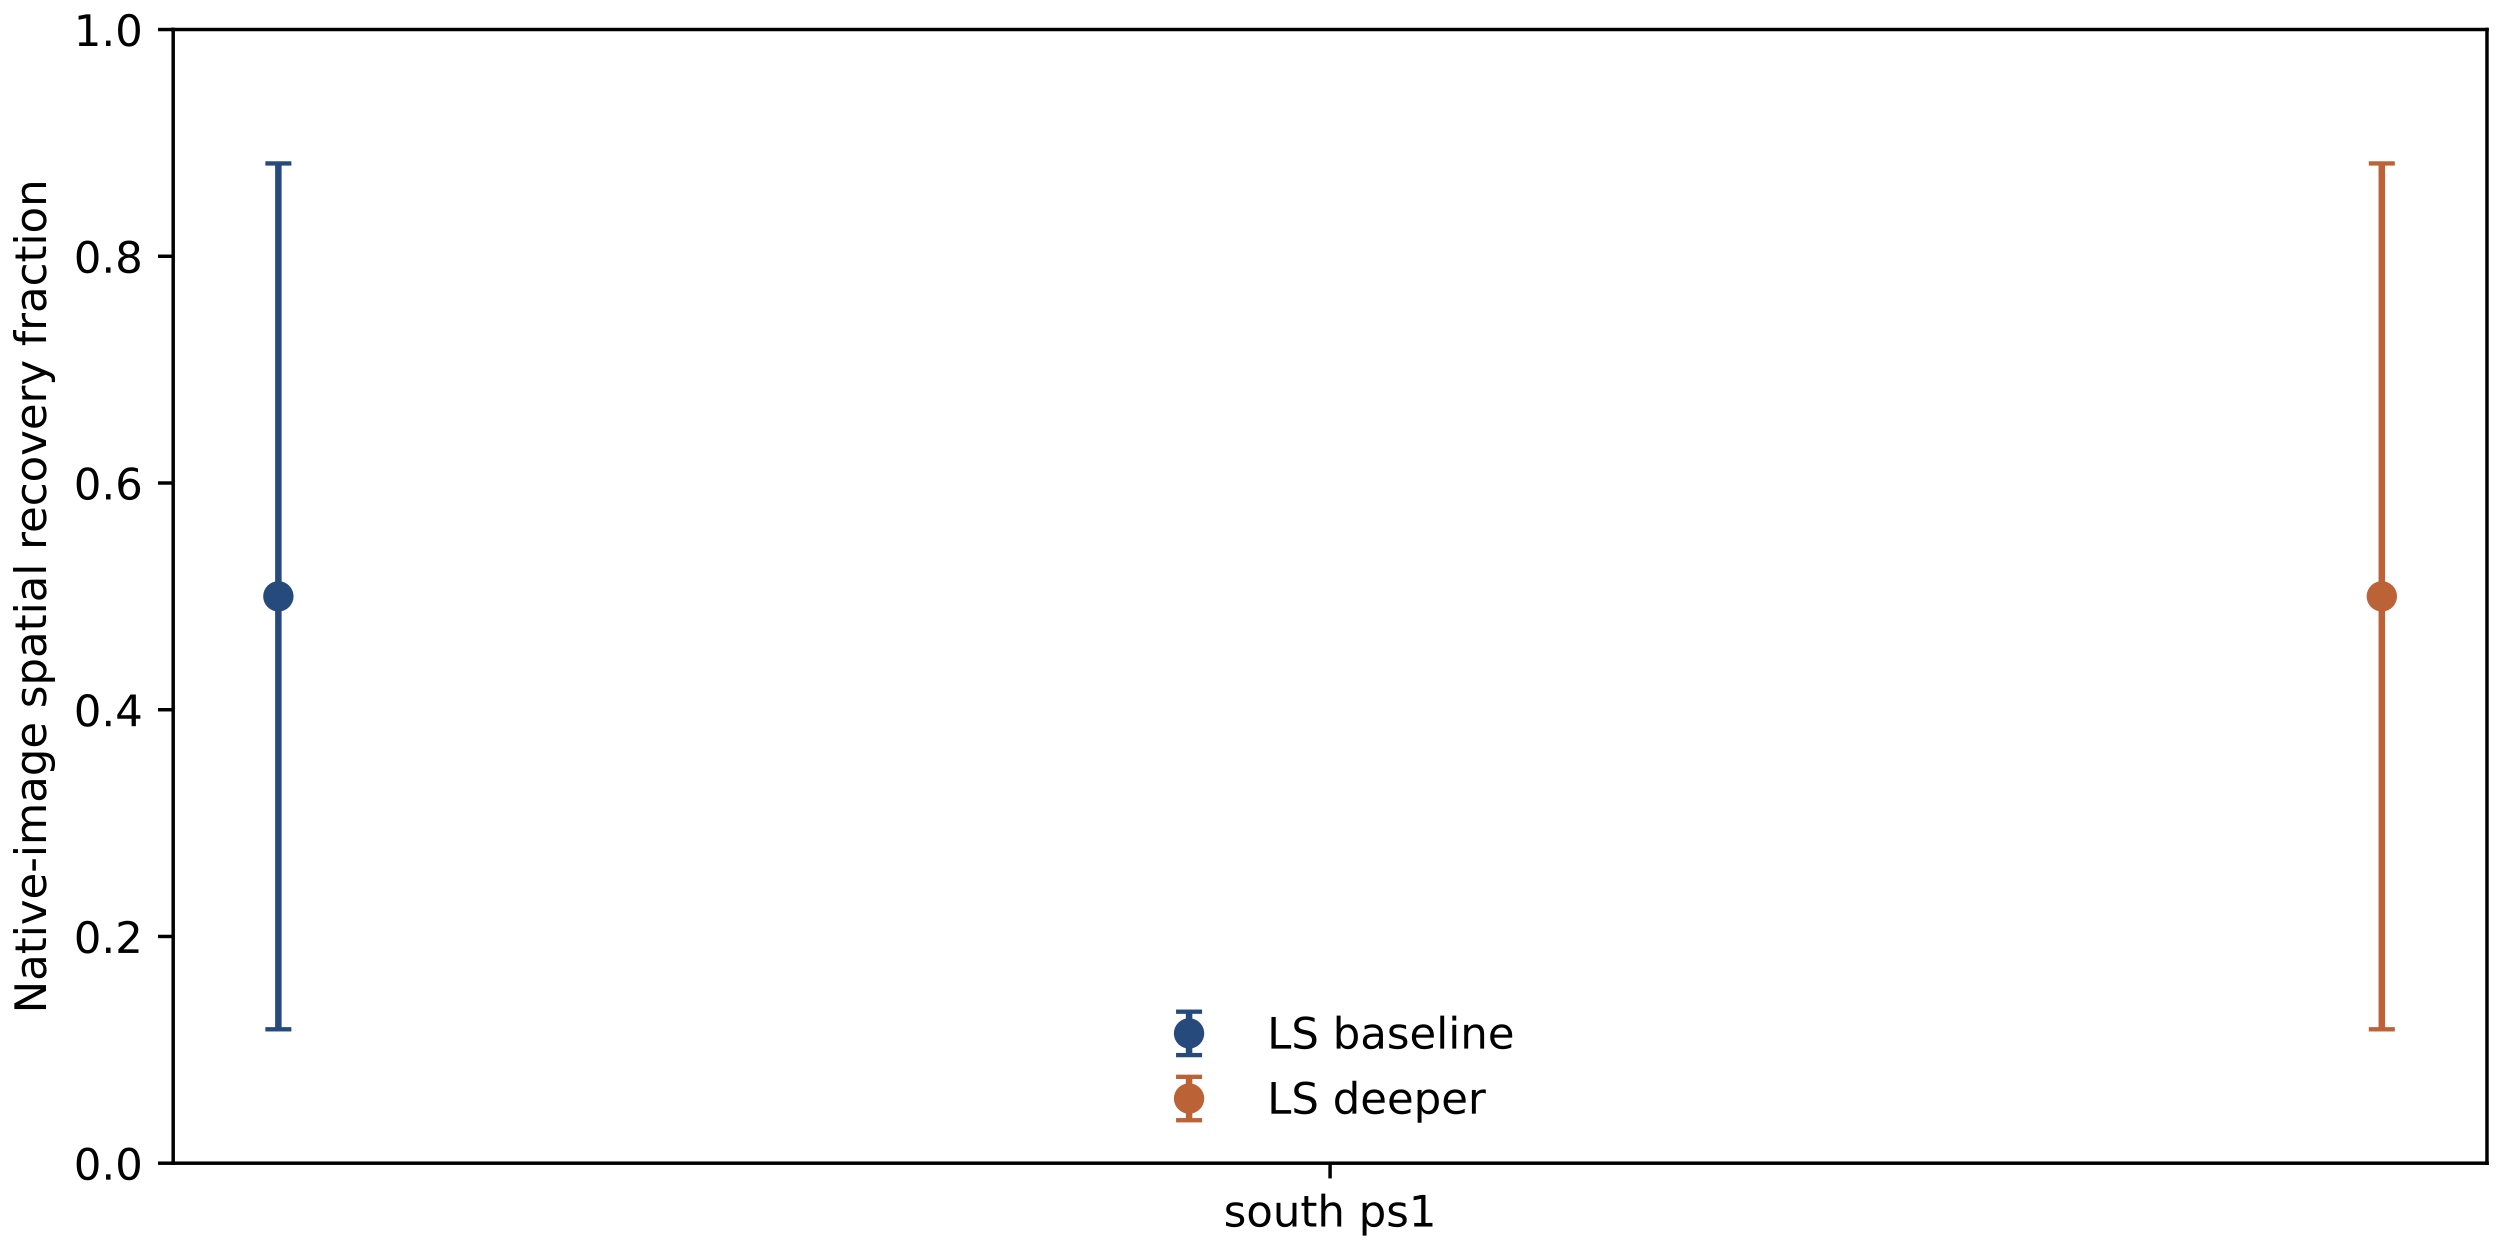
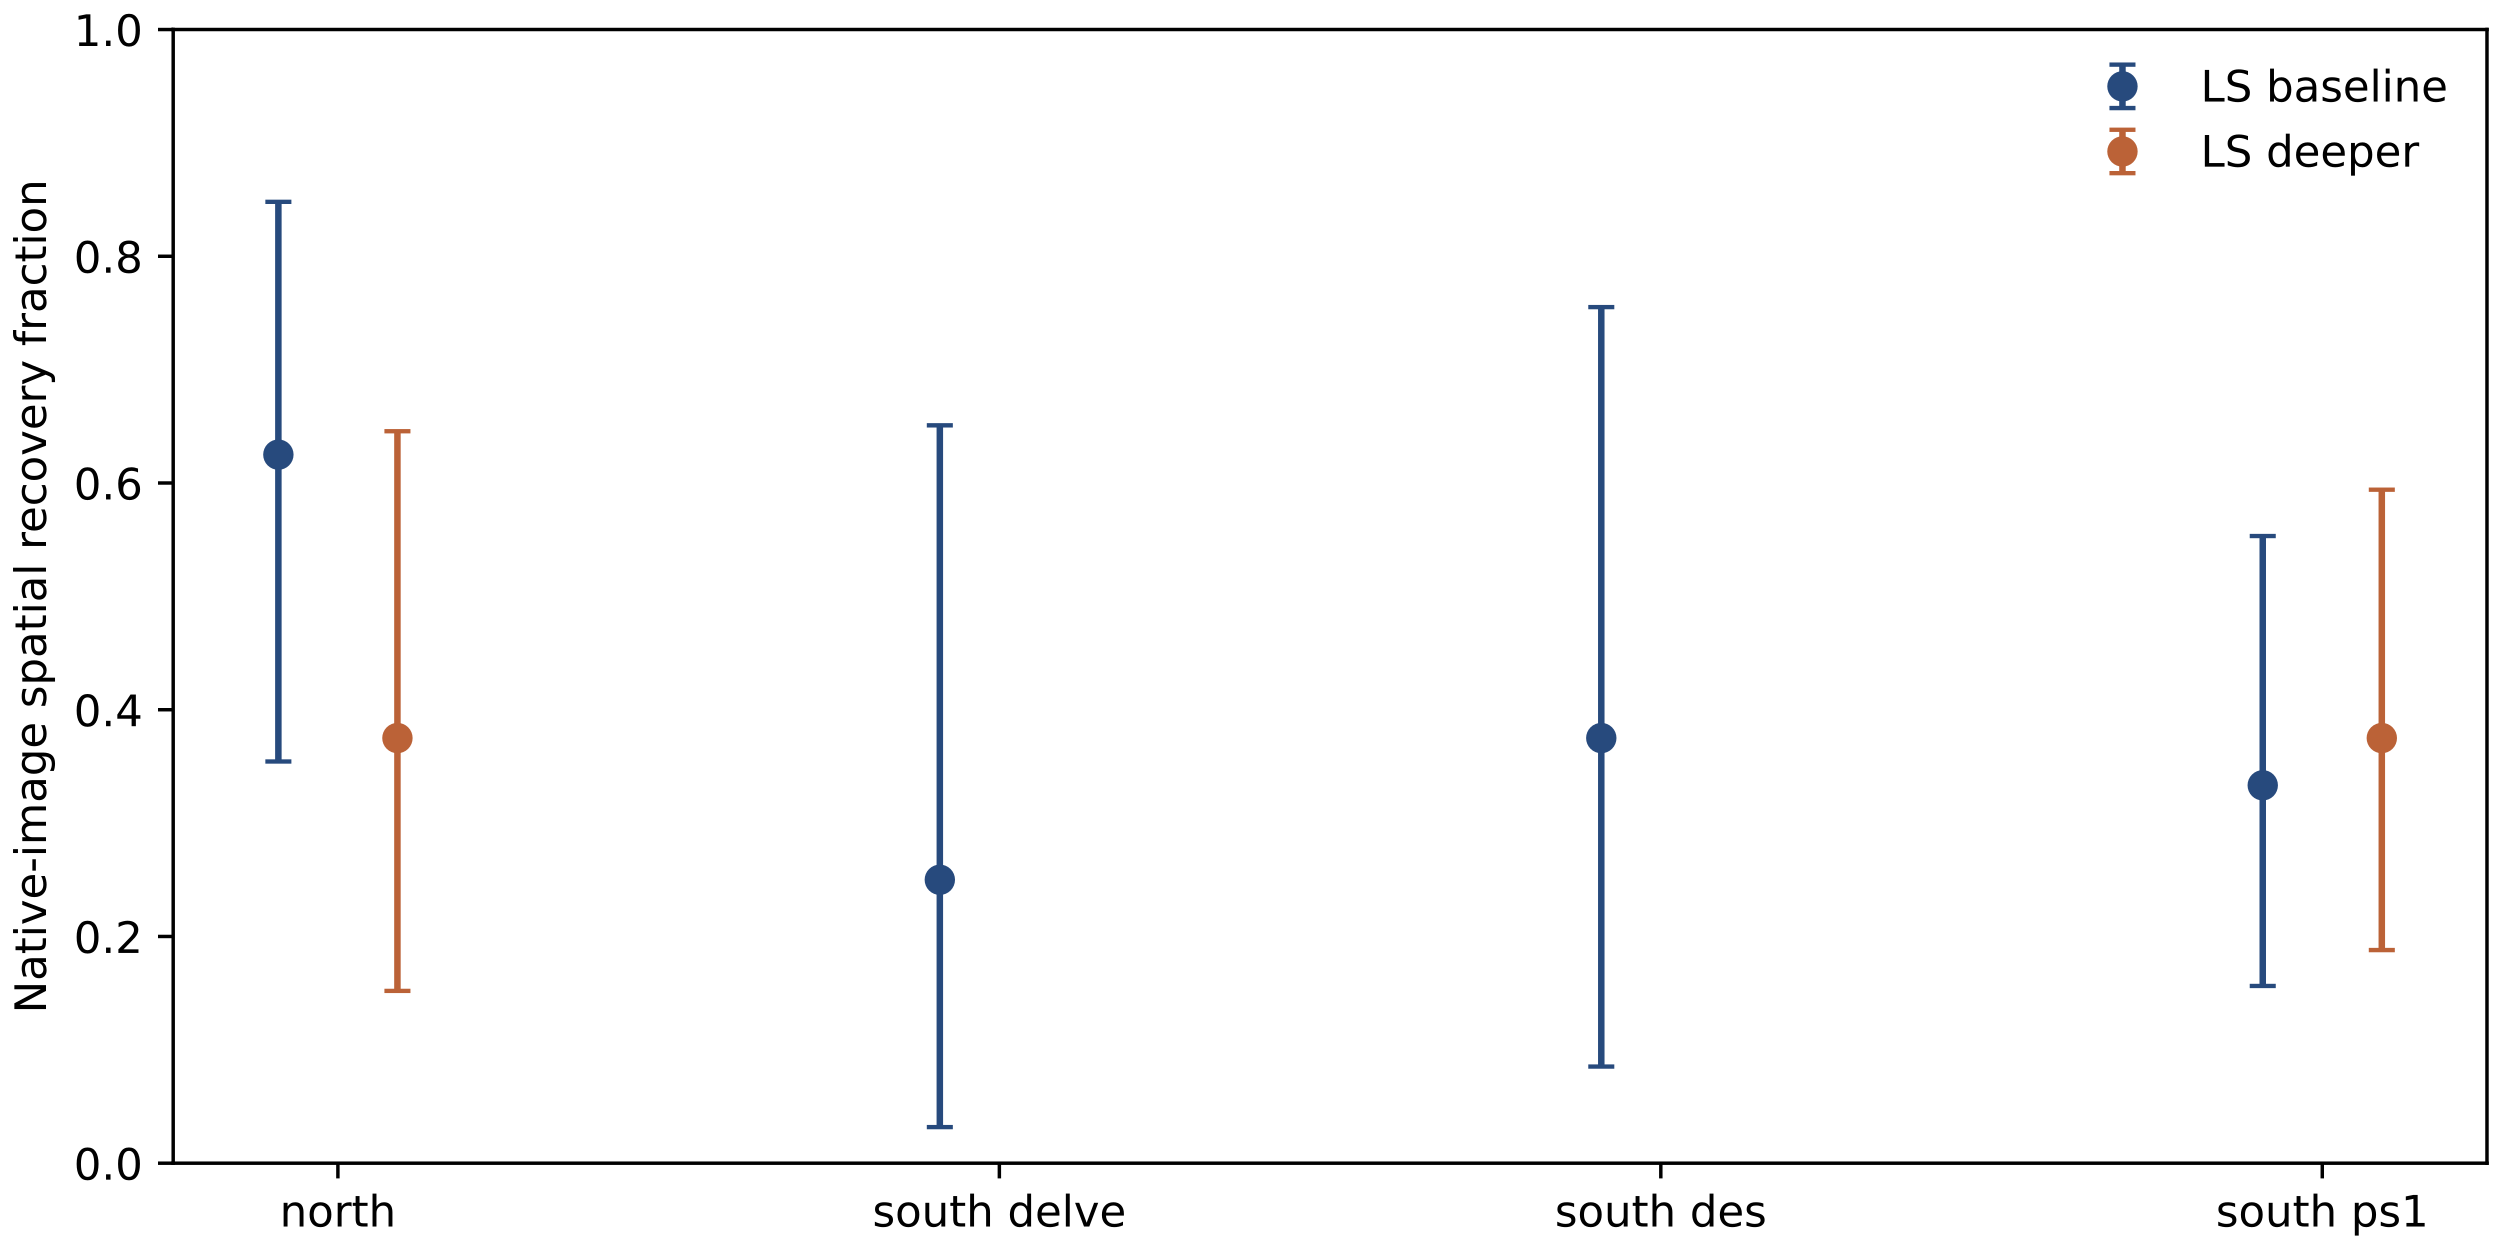
<svg xmlns="http://www.w3.org/2000/svg" xmlns:xlink="http://www.w3.org/1999/xlink" width="576pt" height="288pt" viewBox="0 0 576 288" version="1.1">
  <defs>
    <style type="text/css">*{stroke-linejoin: round; stroke-linecap: butt}</style>
  </defs>
  <g id="figure_1">
    <g id="patch_1">
      <path d="M 0 288 L 576 288 L 576 0 L 0 0 z " style="fill: #ffffff" />
    </g>
    <g id="axes_1">
      <g id="patch_2">
        <path d="M 39.904 267.999 L 573 267.999 L 573 6.799 L 39.904 6.799 z " style="fill: #ffffff" />
      </g>
      <g id="matplotlib.axis_1">
        <g id="xtick_1">
          <g id="line2d_1">
            <defs>
-               <path id="mc0de469a82" d="M 0 0 L 0 3.5 " style="stroke: #000000; stroke-width: 0.8" />
+               <path id="mf34222945f" d="M 0 0 L 0 3.5 " style="stroke: #000000; stroke-width: 0.8" />
            </defs>
            <g>
-               <use xlink:href="#mc0de469a82" x="306.452" y="267.999" style="stroke: #000000; stroke-width: 0.8" />
+               <use xlink:href="#mf34222945f" x="77.852" y="267.999" style="stroke: #000000; stroke-width: 0.8" />
            </g>
          </g>
          <g id="text_1">
-             <g transform="translate(281.941 282.5974) scale(0.1 -0.1)">
-               <defs>
-                 <path id="DejaVuSans-56" d="M 2834 3397 L 2834 2853 Q 2591 2978 2328 3040 Q 2066 3103 1784 3103 Q 1356 3103 1142 2972 Q 928 2841 928 2578 Q 928 2378 1081 2264 Q 1234 2150 1697 2047 L 1894 2003 Q 2506 1872 2764 1633 Q 3022 1394 3022 966 Q 3022 478 2636 193 Q 2250 -91 1575 -91 Q 1294 -91 989 -36 Q 684 19 347 128 L 347 722 Q 666 556 975 473 Q 1284 391 1588 391 Q 1994 391 2212 530 Q 2431 669 2431 922 Q 2431 1156 2273 1281 Q 2116 1406 1581 1522 L 1381 1569 Q 847 1681 609 1914 Q 372 2147 372 2553 Q 372 3047 722 3315 Q 1072 3584 1716 3584 Q 2034 3584 2315 3537 Q 2597 3491 2834 3397 z " transform="scale(0.015625)" />
+             <g transform="translate(64.43928 282.5974) scale(0.1 -0.1)">
+               <defs>
+                 <path id="DejaVuSans-51" d="M 3513 2113 L 3513 0 L 2938 0 L 2938 2094 Q 2938 2591 2744 2837 Q 2550 3084 2163 3084 Q 1697 3084 1428 2787 Q 1159 2491 1159 1978 L 1159 0 L 581 0 L 581 3500 L 1159 3500 L 1159 2956 Q 1366 3272 1645 3428 Q 1925 3584 2291 3584 Q 2894 3584 3203 3211 Q 3513 2838 3513 2113 z " transform="scale(0.015625)" />
                <path id="DejaVuSans-52" d="M 1959 3097 Q 1497 3097 1228 2736 Q 959 2375 959 1747 Q 959 1119 1226 758 Q 1494 397 1959 397 Q 2419 397 2687 759 Q 2956 1122 2956 1747 Q 2956 2369 2687 2733 Q 2419 3097 1959 3097 z M 1959 3584 Q 2709 3584 3137 3096 Q 3566 2609 3566 1747 Q 3566 888 3137 398 Q 2709 -91 1959 -91 Q 1206 -91 779 398 Q 353 888 353 1747 Q 353 2609 779 3096 Q 1206 3584 1959 3584 z " transform="scale(0.015625)" />
-                 <path id="DejaVuSans-58" d="M 544 1381 L 544 3500 L 1119 3500 L 1119 1403 Q 1119 906 1312 657 Q 1506 409 1894 409 Q 2359 409 2629 706 Q 2900 1003 2900 1516 L 2900 3500 L 3475 3500 L 3475 0 L 2900 0 L 2900 538 Q 2691 219 2414 64 Q 2138 -91 1772 -91 Q 1169 -91 856 284 Q 544 659 544 1381 z M 1991 3584 L 1991 3584 z " transform="scale(0.015625)" />
+                 <path id="DejaVuSans-55" d="M 2631 2963 Q 2534 3019 2420 3045 Q 2306 3072 2169 3072 Q 1681 3072 1420 2755 Q 1159 2438 1159 1844 L 1159 0 L 581 0 L 581 3500 L 1159 3500 L 1159 2956 Q 1341 3275 1631 3429 Q 1922 3584 2338 3584 Q 2397 3584 2469 3576 Q 2541 3569 2628 3553 L 2631 2963 z " transform="scale(0.015625)" />
                <path id="DejaVuSans-57" d="M 1172 4494 L 1172 3500 L 2356 3500 L 2356 3053 L 1172 3053 L 1172 1153 Q 1172 725 1289 603 Q 1406 481 1766 481 L 2356 481 L 2356 0 L 1766 0 Q 1100 0 847 248 Q 594 497 594 1153 L 594 3053 L 172 3053 L 172 3500 L 594 3500 L 594 4494 L 1172 4494 z " transform="scale(0.015625)" />
                <path id="DejaVuSans-4b" d="M 3513 2113 L 3513 0 L 2938 0 L 2938 2094 Q 2938 2591 2744 2837 Q 2550 3084 2163 3084 Q 1697 3084 1428 2787 Q 1159 2491 1159 1978 L 1159 0 L 581 0 L 581 4863 L 1159 4863 L 1159 2956 Q 1366 3272 1645 3428 Q 1925 3584 2291 3584 Q 2894 3584 3203 3211 Q 3513 2838 3513 2113 z " transform="scale(0.015625)" />
+               </defs>
+               <use xlink:href="#DejaVuSans-51" />
+               <use xlink:href="#DejaVuSans-52" transform="translate(63.375 0)" />
+               <use xlink:href="#DejaVuSans-55" transform="translate(124.5625 0)" />
+               <use xlink:href="#DejaVuSans-57" transform="translate(165.6719 0)" />
+               <use xlink:href="#DejaVuSans-4b" transform="translate(204.875 0)" />
+             </g>
+           </g>
+         </g>
+         <g id="xtick_2">
+           <g id="line2d_2">
+             <g>
+               <use xlink:href="#mf34222945f" x="230.252" y="267.999" style="stroke: #000000; stroke-width: 0.8" />
+             </g>
+           </g>
+           <g id="text_2">
+             <g transform="translate(201.0253 282.5974) scale(0.1 -0.1)">
+               <defs>
+                 <path id="DejaVuSans-56" d="M 2834 3397 L 2834 2853 Q 2591 2978 2328 3040 Q 2066 3103 1784 3103 Q 1356 3103 1142 2972 Q 928 2841 928 2578 Q 928 2378 1081 2264 Q 1234 2150 1697 2047 L 1894 2003 Q 2506 1872 2764 1633 Q 3022 1394 3022 966 Q 3022 478 2636 193 Q 2250 -91 1575 -91 Q 1294 -91 989 -36 Q 684 19 347 128 L 347 722 Q 666 556 975 473 Q 1284 391 1588 391 Q 1994 391 2212 530 Q 2431 669 2431 922 Q 2431 1156 2273 1281 Q 2116 1406 1581 1522 L 1381 1569 Q 847 1681 609 1914 Q 372 2147 372 2553 Q 372 3047 722 3315 Q 1072 3584 1716 3584 Q 2034 3584 2315 3537 Q 2597 3491 2834 3397 z " transform="scale(0.015625)" />
+                 <path id="DejaVuSans-58" d="M 544 1381 L 544 3500 L 1119 3500 L 1119 1403 Q 1119 906 1312 657 Q 1506 409 1894 409 Q 2359 409 2629 706 Q 2900 1003 2900 1516 L 2900 3500 L 3475 3500 L 3475 0 L 2900 0 L 2900 538 Q 2691 219 2414 64 Q 2138 -91 1772 -91 Q 1169 -91 856 284 Q 544 659 544 1381 z M 1991 3584 L 1991 3584 z " transform="scale(0.015625)" />
                <path id="DejaVuSans-3" transform="scale(0.015625)" />
+                 <path id="DejaVuSans-47" d="M 2906 2969 L 2906 4863 L 3481 4863 L 3481 0 L 2906 0 L 2906 525 Q 2725 213 2448 61 Q 2172 -91 1784 -91 Q 1150 -91 751 415 Q 353 922 353 1747 Q 353 2572 751 3078 Q 1150 3584 1784 3584 Q 2172 3584 2448 3432 Q 2725 3281 2906 2969 z M 947 1747 Q 947 1113 1208 752 Q 1469 391 1925 391 Q 2381 391 2643 752 Q 2906 1113 2906 1747 Q 2906 2381 2643 2742 Q 2381 3103 1925 3103 Q 1469 3103 1208 2742 Q 947 2381 947 1747 z " transform="scale(0.015625)" />
+                 <path id="DejaVuSans-48" d="M 3597 1894 L 3597 1613 L 953 1613 Q 991 1019 1311 708 Q 1631 397 2203 397 Q 2534 397 2845 478 Q 3156 559 3463 722 L 3463 178 Q 3153 47 2828 -22 Q 2503 -91 2169 -91 Q 1331 -91 842 396 Q 353 884 353 1716 Q 353 2575 817 3079 Q 1281 3584 2069 3584 Q 2775 3584 3186 3129 Q 3597 2675 3597 1894 z M 3022 2063 Q 3016 2534 2758 2815 Q 2500 3097 2075 3097 Q 1594 3097 1305 2825 Q 1016 2553 972 2059 L 3022 2063 z " transform="scale(0.015625)" />
+                 <path id="DejaVuSans-4f" d="M 603 4863 L 1178 4863 L 1178 0 L 603 0 L 603 4863 z " transform="scale(0.015625)" />
+                 <path id="DejaVuSans-59" d="M 191 3500 L 800 3500 L 1894 563 L 2988 3500 L 3597 3500 L 2284 0 L 1503 0 L 191 3500 z " transform="scale(0.015625)" />
+               </defs>
+               <use xlink:href="#DejaVuSans-56" />
+               <use xlink:href="#DejaVuSans-52" transform="translate(52.09375 0)" />
+               <use xlink:href="#DejaVuSans-58" transform="translate(113.2812 0)" />
+               <use xlink:href="#DejaVuSans-57" transform="translate(176.6562 0)" />
+               <use xlink:href="#DejaVuSans-4b" transform="translate(215.8594 0)" />
+               <use xlink:href="#DejaVuSans-3" transform="translate(279.2344 0)" />
+               <use xlink:href="#DejaVuSans-47" transform="translate(311.0156 0)" />
+               <use xlink:href="#DejaVuSans-48" transform="translate(374.5 0)" />
+               <use xlink:href="#DejaVuSans-4f" transform="translate(436.0312 0)" />
+               <use xlink:href="#DejaVuSans-59" transform="translate(463.8125 0)" />
+               <use xlink:href="#DejaVuSans-48" transform="translate(523 0)" />
+             </g>
+           </g>
+         </g>
+         <g id="xtick_3">
+           <g id="line2d_3">
+             <g>
+               <use xlink:href="#mf34222945f" x="382.652" y="267.999" style="stroke: #000000; stroke-width: 0.8" />
+             </g>
+           </g>
+           <g id="text_3">
+             <g transform="translate(358.2458 282.5974) scale(0.1 -0.1)">
+               <use xlink:href="#DejaVuSans-56" />
+               <use xlink:href="#DejaVuSans-52" transform="translate(52.09375 0)" />
+               <use xlink:href="#DejaVuSans-58" transform="translate(113.2812 0)" />
+               <use xlink:href="#DejaVuSans-57" transform="translate(176.6562 0)" />
+               <use xlink:href="#DejaVuSans-4b" transform="translate(215.8594 0)" />
+               <use xlink:href="#DejaVuSans-3" transform="translate(279.2344 0)" />
+               <use xlink:href="#DejaVuSans-47" transform="translate(311.0156 0)" />
+               <use xlink:href="#DejaVuSans-48" transform="translate(374.5 0)" />
+               <use xlink:href="#DejaVuSans-56" transform="translate(436.0312 0)" />
+             </g>
+           </g>
+         </g>
+         <g id="xtick_4">
+           <g id="line2d_4">
+             <g>
+               <use xlink:href="#mf34222945f" x="535.052" y="267.999" style="stroke: #000000; stroke-width: 0.8" />
+             </g>
+           </g>
+           <g id="text_4">
+             <g transform="translate(510.5412 282.5974) scale(0.1 -0.1)">
+               <defs>
                <path id="DejaVuSans-53" d="M 1159 525 L 1159 -1331 L 581 -1331 L 581 3500 L 1159 3500 L 1159 2969 Q 1341 3281 1617 3432 Q 1894 3584 2278 3584 Q 2916 3584 3314 3078 Q 3713 2572 3713 1747 Q 3713 922 3314 415 Q 2916 -91 2278 -91 Q 1894 -91 1617 61 Q 1341 213 1159 525 z M 3116 1747 Q 3116 2381 2855 2742 Q 2594 3103 2138 3103 Q 1681 3103 1420 2742 Q 1159 2381 1159 1747 Q 1159 1113 1420 752 Q 1681 391 2138 391 Q 2594 391 2855 752 Q 3116 1113 3116 1747 z " transform="scale(0.015625)" />
                <path id="DejaVuSans-14" d="M 794 531 L 1825 531 L 1825 4091 L 703 3866 L 703 4441 L 1819 4666 L 2450 4666 L 2450 531 L 3481 531 L 3481 0 L 794 0 L 794 531 z " transform="scale(0.015625)" />
              </defs>
              <use xlink:href="#DejaVuSans-56" />
              <use xlink:href="#DejaVuSans-52" transform="translate(52.09375 0)" />
              <use xlink:href="#DejaVuSans-58" transform="translate(113.2812 0)" />
              <use xlink:href="#DejaVuSans-57" transform="translate(176.6562 0)" />
              <use xlink:href="#DejaVuSans-4b" transform="translate(215.8594 0)" />
              <use xlink:href="#DejaVuSans-3" transform="translate(279.2344 0)" />
              <use xlink:href="#DejaVuSans-53" transform="translate(311.0156 0)" />
              <use xlink:href="#DejaVuSans-56" transform="translate(374.5 0)" />
              <use xlink:href="#DejaVuSans-14" transform="translate(426.5938 0)" />
            </g>
          </g>
        </g>
      </g>
      <g id="matplotlib.axis_2">
        <g id="ytick_1">
-           <g id="line2d_2">
+           <g id="line2d_5">
            <defs>
-               <path id="mbf80992c97" d="M 0 0 L -3.5 0 " style="stroke: #000000; stroke-width: 0.8" />
+               <path id="m2c2745b54c" d="M 0 0 L -3.5 0 " style="stroke: #000000; stroke-width: 0.8" />
            </defs>
            <g>
-               <use xlink:href="#mbf80992c97" x="39.904" y="267.999" style="stroke: #000000; stroke-width: 0.8" />
-             </g>
-           </g>
-           <g id="text_2">
+               <use xlink:href="#m2c2745b54c" x="39.904" y="267.999" style="stroke: #000000; stroke-width: 0.8" />
+             </g>
+           </g>
+           <g id="text_5">
            <g transform="translate(17.00102 271.7978) scale(0.1 -0.1)">
              <defs>
                <path id="DejaVuSans-13" d="M 2034 4250 Q 1547 4250 1301 3770 Q 1056 3291 1056 2328 Q 1056 1369 1301 889 Q 1547 409 2034 409 Q 2525 409 2770 889 Q 3016 1369 3016 2328 Q 3016 3291 2770 3770 Q 2525 4250 2034 4250 z M 2034 4750 Q 2819 4750 3233 4129 Q 3647 3509 3647 2328 Q 3647 1150 3233 529 Q 2819 -91 2034 -91 Q 1250 -91 836 529 Q 422 1150 422 2328 Q 422 3509 836 4129 Q 1250 4750 2034 4750 z " transform="scale(0.015625)" />
                <path id="DejaVuSans-11" d="M 684 794 L 1344 794 L 1344 0 L 684 0 L 684 794 z " transform="scale(0.015625)" />
              </defs>
              <use xlink:href="#DejaVuSans-13" />
              <use xlink:href="#DejaVuSans-11" transform="translate(63.625 0)" />
              <use xlink:href="#DejaVuSans-13" transform="translate(95.40625 0)" />
            </g>
          </g>
        </g>
        <g id="ytick_2">
-           <g id="line2d_3">
-             <g>
-               <use xlink:href="#mbf80992c97" x="39.904" y="215.759" style="stroke: #000000; stroke-width: 0.8" />
-             </g>
-           </g>
-           <g id="text_3">
+           <g id="line2d_6">
+             <g>
+               <use xlink:href="#m2c2745b54c" x="39.904" y="215.759" style="stroke: #000000; stroke-width: 0.8" />
+             </g>
+           </g>
+           <g id="text_6">
            <g transform="translate(17.00102 219.5578) scale(0.1 -0.1)">
              <defs>
                <path id="DejaVuSans-15" d="M 1228 531 L 3431 531 L 3431 0 L 469 0 L 469 531 Q 828 903 1448 1529 Q 2069 2156 2228 2338 Q 2531 2678 2651 2914 Q 2772 3150 2772 3378 Q 2772 3750 2511 3984 Q 2250 4219 1831 4219 Q 1534 4219 1204 4116 Q 875 4013 500 3803 L 500 4441 Q 881 4594 1212 4672 Q 1544 4750 1819 4750 Q 2544 4750 2975 4387 Q 3406 4025 3406 3419 Q 3406 3131 3298 2873 Q 3191 2616 2906 2266 Q 2828 2175 2409 1742 Q 1991 1309 1228 531 z " transform="scale(0.015625)" />
              </defs>
              <use xlink:href="#DejaVuSans-13" />
              <use xlink:href="#DejaVuSans-11" transform="translate(63.625 0)" />
              <use xlink:href="#DejaVuSans-15" transform="translate(95.40625 0)" />
            </g>
          </g>
        </g>
        <g id="ytick_3">
-           <g id="line2d_4">
-             <g>
-               <use xlink:href="#mbf80992c97" x="39.904" y="163.519" style="stroke: #000000; stroke-width: 0.8" />
-             </g>
-           </g>
-           <g id="text_4">
+           <g id="line2d_7">
+             <g>
+               <use xlink:href="#m2c2745b54c" x="39.904" y="163.519" style="stroke: #000000; stroke-width: 0.8" />
+             </g>
+           </g>
+           <g id="text_7">
            <g transform="translate(17.00102 167.3178) scale(0.1 -0.1)">
              <defs>
                <path id="DejaVuSans-17" d="M 2419 4116 L 825 1625 L 2419 1625 L 2419 4116 z M 2253 4666 L 3047 4666 L 3047 1625 L 3713 1625 L 3713 1100 L 3047 1100 L 3047 0 L 2419 0 L 2419 1100 L 313 1100 L 313 1709 L 2253 4666 z " transform="scale(0.015625)" />
              </defs>
              <use xlink:href="#DejaVuSans-13" />
              <use xlink:href="#DejaVuSans-11" transform="translate(63.625 0)" />
              <use xlink:href="#DejaVuSans-17" transform="translate(95.40625 0)" />
            </g>
          </g>
        </g>
        <g id="ytick_4">
-           <g id="line2d_5">
-             <g>
-               <use xlink:href="#mbf80992c97" x="39.904" y="111.279" style="stroke: #000000; stroke-width: 0.8" />
-             </g>
-           </g>
-           <g id="text_5">
+           <g id="line2d_8">
+             <g>
+               <use xlink:href="#m2c2745b54c" x="39.904" y="111.279" style="stroke: #000000; stroke-width: 0.8" />
+             </g>
+           </g>
+           <g id="text_8">
            <g transform="translate(17.00102 115.0779) scale(0.1 -0.1)">
              <defs>
                <path id="DejaVuSans-19" d="M 2113 2584 Q 1688 2584 1439 2293 Q 1191 2003 1191 1497 Q 1191 994 1439 701 Q 1688 409 2113 409 Q 2538 409 2786 701 Q 3034 994 3034 1497 Q 3034 2003 2786 2293 Q 2538 2584 2113 2584 z M 3366 4563 L 3366 3988 Q 3128 4100 2886 4159 Q 2644 4219 2406 4219 Q 1781 4219 1451 3797 Q 1122 3375 1075 2522 Q 1259 2794 1537 2939 Q 1816 3084 2150 3084 Q 2853 3084 3261 2657 Q 3669 2231 3669 1497 Q 3669 778 3244 343 Q 2819 -91 2113 -91 Q 1303 -91 875 529 Q 447 1150 447 2328 Q 447 3434 972 4092 Q 1497 4750 2381 4750 Q 2619 4750 2861 4703 Q 3103 4656 3366 4563 z " transform="scale(0.015625)" />
              </defs>
              <use xlink:href="#DejaVuSans-13" />
              <use xlink:href="#DejaVuSans-11" transform="translate(63.625 0)" />
              <use xlink:href="#DejaVuSans-19" transform="translate(95.40625 0)" />
            </g>
          </g>
        </g>
        <g id="ytick_5">
-           <g id="line2d_6">
-             <g>
-               <use xlink:href="#mbf80992c97" x="39.904" y="59.039" style="stroke: #000000; stroke-width: 0.8" />
-             </g>
-           </g>
-           <g id="text_6">
+           <g id="line2d_9">
+             <g>
+               <use xlink:href="#m2c2745b54c" x="39.904" y="59.039" style="stroke: #000000; stroke-width: 0.8" />
+             </g>
+           </g>
+           <g id="text_9">
            <g transform="translate(17.00102 62.83788) scale(0.1 -0.1)">
              <defs>
                <path id="DejaVuSans-1b" d="M 2034 2216 Q 1584 2216 1326 1975 Q 1069 1734 1069 1313 Q 1069 891 1326 650 Q 1584 409 2034 409 Q 2484 409 2743 651 Q 3003 894 3003 1313 Q 3003 1734 2745 1975 Q 2488 2216 2034 2216 z M 1403 2484 Q 997 2584 770 2862 Q 544 3141 544 3541 Q 544 4100 942 4425 Q 1341 4750 2034 4750 Q 2731 4750 3128 4425 Q 3525 4100 3525 3541 Q 3525 3141 3298 2862 Q 3072 2584 2669 2484 Q 3125 2378 3379 2068 Q 3634 1759 3634 1313 Q 3634 634 3220 271 Q 2806 -91 2034 -91 Q 1263 -91 848 271 Q 434 634 434 1313 Q 434 1759 690 2068 Q 947 2378 1403 2484 z M 1172 3481 Q 1172 3119 1398 2916 Q 1625 2713 2034 2713 Q 2441 2713 2670 2916 Q 2900 3119 2900 3481 Q 2900 3844 2670 4047 Q 2441 4250 2034 4250 Q 1625 4250 1398 4047 Q 1172 3844 1172 3481 z " transform="scale(0.015625)" />
              </defs>
              <use xlink:href="#DejaVuSans-13" />
              <use xlink:href="#DejaVuSans-11" transform="translate(63.625 0)" />
              <use xlink:href="#DejaVuSans-1b" transform="translate(95.40625 0)" />
            </g>
          </g>
        </g>
        <g id="ytick_6">
-           <g id="line2d_7">
-             <g>
-               <use xlink:href="#mbf80992c97" x="39.904" y="6.799" style="stroke: #000000; stroke-width: 0.8" />
-             </g>
-           </g>
-           <g id="text_7">
+           <g id="line2d_10">
+             <g>
+               <use xlink:href="#m2c2745b54c" x="39.904" y="6.799" style="stroke: #000000; stroke-width: 0.8" />
+             </g>
+           </g>
+           <g id="text_10">
            <g transform="translate(17.00102 10.5979) scale(0.1 -0.1)">
              <use xlink:href="#DejaVuSans-14" />
              <use xlink:href="#DejaVuSans-11" transform="translate(63.625 0)" />
              <use xlink:href="#DejaVuSans-13" transform="translate(95.40625 0)" />
            </g>
          </g>
        </g>
-         <g id="text_8">
+         <g id="text_11">
          <g transform="translate(10.59868 233.467) rotate(-90) scale(0.1 -0.1)">
            <defs>
              <path id="DejaVuSans-31" d="M 628 4666 L 1478 4666 L 3547 763 L 3547 4666 L 4159 4666 L 4159 0 L 3309 0 L 1241 3903 L 1241 0 L 628 0 L 628 4666 z " transform="scale(0.015625)" />
              <path id="DejaVuSans-44" d="M 2194 1759 Q 1497 1759 1228 1600 Q 959 1441 959 1056 Q 959 750 1161 570 Q 1363 391 1709 391 Q 2188 391 2477 730 Q 2766 1069 2766 1631 L 2766 1759 L 2194 1759 z M 3341 1997 L 3341 0 L 2766 0 L 2766 531 Q 2569 213 2275 61 Q 1981 -91 1556 -91 Q 1019 -91 701 211 Q 384 513 384 1019 Q 384 1609 779 1909 Q 1175 2209 1959 2209 L 2766 2209 L 2766 2266 Q 2766 2663 2505 2880 Q 2244 3097 1772 3097 Q 1472 3097 1187 3025 Q 903 2953 641 2809 L 641 3341 Q 956 3463 1253 3523 Q 1550 3584 1831 3584 Q 2591 3584 2966 3190 Q 3341 2797 3341 1997 z " transform="scale(0.015625)" />
              <path id="DejaVuSans-4c" d="M 603 3500 L 1178 3500 L 1178 0 L 603 0 L 603 3500 z M 603 4863 L 1178 4863 L 1178 4134 L 603 4134 L 603 4863 z " transform="scale(0.015625)" />
-               <path id="DejaVuSans-59" d="M 191 3500 L 800 3500 L 1894 563 L 2988 3500 L 3597 3500 L 2284 0 L 1503 0 L 191 3500 z " transform="scale(0.015625)" />
-               <path id="DejaVuSans-48" d="M 3597 1894 L 3597 1613 L 953 1613 Q 991 1019 1311 708 Q 1631 397 2203 397 Q 2534 397 2845 478 Q 3156 559 3463 722 L 3463 178 Q 3153 47 2828 -22 Q 2503 -91 2169 -91 Q 1331 -91 842 396 Q 353 884 353 1716 Q 353 2575 817 3079 Q 1281 3584 2069 3584 Q 2775 3584 3186 3129 Q 3597 2675 3597 1894 z M 3022 2063 Q 3016 2534 2758 2815 Q 2500 3097 2075 3097 Q 1594 3097 1305 2825 Q 1016 2553 972 2059 L 3022 2063 z " transform="scale(0.015625)" />
              <path id="DejaVuSans-10" d="M 313 2009 L 1997 2009 L 1997 1497 L 313 1497 L 313 2009 z " transform="scale(0.015625)" />
              <path id="DejaVuSans-50" d="M 3328 2828 Q 3544 3216 3844 3400 Q 4144 3584 4550 3584 Q 5097 3584 5394 3201 Q 5691 2819 5691 2113 L 5691 0 L 5113 0 L 5113 2094 Q 5113 2597 4934 2840 Q 4756 3084 4391 3084 Q 3944 3084 3684 2787 Q 3425 2491 3425 1978 L 3425 0 L 2847 0 L 2847 2094 Q 2847 2600 2669 2842 Q 2491 3084 2119 3084 Q 1678 3084 1418 2786 Q 1159 2488 1159 1978 L 1159 0 L 581 0 L 581 3500 L 1159 3500 L 1159 2956 Q 1356 3278 1631 3431 Q 1906 3584 2284 3584 Q 2666 3584 2933 3390 Q 3200 3197 3328 2828 z " transform="scale(0.015625)" />
              <path id="DejaVuSans-4a" d="M 2906 1791 Q 2906 2416 2648 2759 Q 2391 3103 1925 3103 Q 1463 3103 1205 2759 Q 947 2416 947 1791 Q 947 1169 1205 825 Q 1463 481 1925 481 Q 2391 481 2648 825 Q 2906 1169 2906 1791 z M 3481 434 Q 3481 -459 3084 -895 Q 2688 -1331 1869 -1331 Q 1566 -1331 1297 -1286 Q 1028 -1241 775 -1147 L 775 -588 Q 1028 -725 1275 -790 Q 1522 -856 1778 -856 Q 2344 -856 2625 -561 Q 2906 -266 2906 331 L 2906 616 Q 2728 306 2450 153 Q 2172 0 1784 0 Q 1141 0 747 490 Q 353 981 353 1791 Q 353 2603 747 3093 Q 1141 3584 1784 3584 Q 2172 3584 2450 3431 Q 2728 3278 2906 2969 L 2906 3500 L 3481 3500 L 3481 434 z " transform="scale(0.015625)" />
-               <path id="DejaVuSans-4f" d="M 603 4863 L 1178 4863 L 1178 0 L 603 0 L 603 4863 z " transform="scale(0.015625)" />
-               <path id="DejaVuSans-55" d="M 2631 2963 Q 2534 3019 2420 3045 Q 2306 3072 2169 3072 Q 1681 3072 1420 2755 Q 1159 2438 1159 1844 L 1159 0 L 581 0 L 581 3500 L 1159 3500 L 1159 2956 Q 1341 3275 1631 3429 Q 1922 3584 2338 3584 Q 2397 3584 2469 3576 Q 2541 3569 2628 3553 L 2631 2963 z " transform="scale(0.015625)" />
              <path id="DejaVuSans-46" d="M 3122 3366 L 3122 2828 Q 2878 2963 2633 3030 Q 2388 3097 2138 3097 Q 1578 3097 1268 2742 Q 959 2388 959 1747 Q 959 1106 1268 751 Q 1578 397 2138 397 Q 2388 397 2633 464 Q 2878 531 3122 666 L 3122 134 Q 2881 22 2623 -34 Q 2366 -91 2075 -91 Q 1284 -91 818 406 Q 353 903 353 1747 Q 353 2603 823 3093 Q 1294 3584 2113 3584 Q 2378 3584 2631 3529 Q 2884 3475 3122 3366 z " transform="scale(0.015625)" />
              <path id="DejaVuSans-5c" d="M 2059 -325 Q 1816 -950 1584 -1140 Q 1353 -1331 966 -1331 L 506 -1331 L 506 -850 L 844 -850 Q 1081 -850 1212 -737 Q 1344 -625 1503 -206 L 1606 56 L 191 3500 L 800 3500 L 1894 763 L 2988 3500 L 3597 3500 L 2059 -325 z " transform="scale(0.015625)" />
              <path id="DejaVuSans-49" d="M 2375 4863 L 2375 4384 L 1825 4384 Q 1516 4384 1395 4259 Q 1275 4134 1275 3809 L 1275 3500 L 2222 3500 L 2222 3053 L 1275 3053 L 1275 0 L 697 0 L 697 3053 L 147 3053 L 147 3500 L 697 3500 L 697 3744 Q 697 4328 969 4595 Q 1241 4863 1831 4863 L 2375 4863 z " transform="scale(0.015625)" />
-               <path id="DejaVuSans-51" d="M 3513 2113 L 3513 0 L 2938 0 L 2938 2094 Q 2938 2591 2744 2837 Q 2550 3084 2163 3084 Q 1697 3084 1428 2787 Q 1159 2491 1159 1978 L 1159 0 L 581 0 L 581 3500 L 1159 3500 L 1159 2956 Q 1366 3272 1645 3428 Q 1925 3584 2291 3584 Q 2894 3584 3203 3211 Q 3513 2838 3513 2113 z " transform="scale(0.015625)" />
            </defs>
            <use xlink:href="#DejaVuSans-31" />
            <use xlink:href="#DejaVuSans-44" transform="translate(74.8125 0)" />
            <use xlink:href="#DejaVuSans-57" transform="translate(136.0938 0)" />
            <use xlink:href="#DejaVuSans-4c" transform="translate(175.2969 0)" />
            <use xlink:href="#DejaVuSans-59" transform="translate(203.0781 0)" />
            <use xlink:href="#DejaVuSans-48" transform="translate(262.2656 0)" />
            <use xlink:href="#DejaVuSans-10" transform="translate(323.7969 0)" />
            <use xlink:href="#DejaVuSans-4c" transform="translate(359.875 0)" />
            <use xlink:href="#DejaVuSans-50" transform="translate(387.6562 0)" />
            <use xlink:href="#DejaVuSans-44" transform="translate(485.0625 0)" />
            <use xlink:href="#DejaVuSans-4a" transform="translate(546.3438 0)" />
            <use xlink:href="#DejaVuSans-48" transform="translate(609.8281 0)" />
            <use xlink:href="#DejaVuSans-3" transform="translate(671.3594 0)" />
            <use xlink:href="#DejaVuSans-56" transform="translate(703.1406 0)" />
            <use xlink:href="#DejaVuSans-53" transform="translate(755.2344 0)" />
            <use xlink:href="#DejaVuSans-44" transform="translate(818.7188 0)" />
            <use xlink:href="#DejaVuSans-57" transform="translate(880 0)" />
            <use xlink:href="#DejaVuSans-4c" transform="translate(919.2031 0)" />
            <use xlink:href="#DejaVuSans-44" transform="translate(946.9844 0)" />
            <use xlink:href="#DejaVuSans-4f" transform="translate(1008.266 0)" />
            <use xlink:href="#DejaVuSans-3" transform="translate(1036.047 0)" />
            <use xlink:href="#DejaVuSans-55" transform="translate(1067.828 0)" />
            <use xlink:href="#DejaVuSans-48" transform="translate(1106.734 0)" />
            <use xlink:href="#DejaVuSans-46" transform="translate(1168.266 0)" />
            <use xlink:href="#DejaVuSans-52" transform="translate(1223.25 0)" />
            <use xlink:href="#DejaVuSans-59" transform="translate(1284.438 0)" />
            <use xlink:href="#DejaVuSans-48" transform="translate(1343.625 0)" />
            <use xlink:href="#DejaVuSans-55" transform="translate(1405.156 0)" />
            <use xlink:href="#DejaVuSans-5c" transform="translate(1446.266 0)" />
            <use xlink:href="#DejaVuSans-3" transform="translate(1505.453 0)" />
            <use xlink:href="#DejaVuSans-49" transform="translate(1537.234 0)" />
            <use xlink:href="#DejaVuSans-55" transform="translate(1572.438 0)" />
            <use xlink:href="#DejaVuSans-44" transform="translate(1613.547 0)" />
            <use xlink:href="#DejaVuSans-46" transform="translate(1674.828 0)" />
            <use xlink:href="#DejaVuSans-57" transform="translate(1729.812 0)" />
            <use xlink:href="#DejaVuSans-4c" transform="translate(1769.016 0)" />
            <use xlink:href="#DejaVuSans-52" transform="translate(1796.797 0)" />
            <use xlink:href="#DejaVuSans-51" transform="translate(1857.984 0)" />
          </g>
        </g>
      </g>
      <g id="LineCollection_1">
-         <path d="M 64.136 237.147 L 64.136 37.651 " clip-path="url(#p2e6ac8b5d6)" style="fill: none; stroke: #274a7d; stroke-width: 1.5" />
-       </g>
-       <g id="line2d_8">
+         <path d="M 64.136 175.444 L 64.136 46.497 " clip-path="url(#p7b11ab045e)" style="fill: none; stroke: #274a7d; stroke-width: 1.5" />
+       </g>
+       <g id="line2d_11">
        <defs>
-           <path id="m71ca1f2fd7" d="M 3 0 L -3 -0 " style="stroke: #274a7d" />
+           <path id="m894ebea6b7" d="M 3 0 L -3 -0 " style="stroke: #274a7d" />
        </defs>
-         <g clip-path="url(#p2e6ac8b5d6)">
-           <use xlink:href="#m71ca1f2fd7" x="64.136" y="237.147" style="fill: #274a7d; stroke: #274a7d" />
-         </g>
-       </g>
-       <g id="line2d_9">
-         <g clip-path="url(#p2e6ac8b5d6)">
-           <use xlink:href="#m71ca1f2fd7" x="64.136" y="37.651" style="fill: #274a7d; stroke: #274a7d" />
+         <g clip-path="url(#p7b11ab045e)">
+           <use xlink:href="#m894ebea6b7" x="64.136" y="175.444" style="fill: #274a7d; stroke: #274a7d" />
+         </g>
+       </g>
+       <g id="line2d_12">
+         <g clip-path="url(#p7b11ab045e)">
+           <use xlink:href="#m894ebea6b7" x="64.136" y="46.497" style="fill: #274a7d; stroke: #274a7d" />
        </g>
      </g>
      <g id="LineCollection_2">
-         <path d="M 548.768 237.147 L 548.768 37.651 " clip-path="url(#p2e6ac8b5d6)" style="fill: none; stroke: #bb6237; stroke-width: 1.5" />
-       </g>
-       <g id="line2d_10">
-         <defs>
-           <path id="m9f2abffb99" d="M 3 0 L -3 -0 " style="stroke: #bb6237" />
-         </defs>
-         <g clip-path="url(#p2e6ac8b5d6)">
-           <use xlink:href="#m9f2abffb99" x="548.768" y="237.147" style="fill: #bb6237; stroke: #bb6237" />
-         </g>
-       </g>
-       <g id="line2d_11">
-         <g clip-path="url(#p2e6ac8b5d6)">
-           <use xlink:href="#m9f2abffb99" x="548.768" y="37.651" style="fill: #bb6237; stroke: #bb6237" />
-         </g>
-       </g>
-       <g id="line2d_12">
-         <defs>
-           <path id="mb1ee424b89" d="M 0 3 C 0.796 3 1.559 2.684 2.121 2.121 C 2.684 1.559 3 0.796 3 0 C 3 -0.796 2.684 -1.559 2.121 -2.121 C 1.559 -2.684 0.796 -3 0 -3 C -0.796 -3 -1.559 -2.684 -2.121 -2.121 C -2.684 -1.559 -3 -0.796 -3 0 C -3 0.796 -2.684 1.559 -2.121 2.121 C -1.559 2.684 -0.796 3 0 3 z " style="stroke: #274a7d" />
-         </defs>
-         <g clip-path="url(#p2e6ac8b5d6)">
-           <use xlink:href="#mb1ee424b89" x="64.136" y="137.399" style="fill: #274a7d; stroke: #274a7d" />
-         </g>
+         <path d="M 91.568 228.301 L 91.568 99.354 " clip-path="url(#p7b11ab045e)" style="fill: none; stroke: #bb6237; stroke-width: 1.5" />
      </g>
      <g id="line2d_13">
        <defs>
-           <path id="m0ae2cd78f4" d="M 0 3 C 0.796 3 1.559 2.684 2.121 2.121 C 2.684 1.559 3 0.796 3 0 C 3 -0.796 2.684 -1.559 2.121 -2.121 C 1.559 -2.684 0.796 -3 0 -3 C -0.796 -3 -1.559 -2.684 -2.121 -2.121 C -2.684 -1.559 -3 -0.796 -3 0 C -3 0.796 -2.684 1.559 -2.121 2.121 C -1.559 2.684 -0.796 3 0 3 z " style="stroke: #bb6237" />
+           <path id="ma488e38125" d="M 3 0 L -3 -0 " style="stroke: #bb6237" />
        </defs>
-         <g clip-path="url(#p2e6ac8b5d6)">
-           <use xlink:href="#m0ae2cd78f4" x="548.768" y="137.399" style="fill: #bb6237; stroke: #bb6237" />
+         <g clip-path="url(#p7b11ab045e)">
+           <use xlink:href="#ma488e38125" x="91.568" y="228.301" style="fill: #bb6237; stroke: #bb6237" />
+         </g>
+       </g>
+       <g id="line2d_14">
+         <g clip-path="url(#p7b11ab045e)">
+           <use xlink:href="#ma488e38125" x="91.568" y="99.354" style="fill: #bb6237; stroke: #bb6237" />
+         </g>
+       </g>
+       <g id="LineCollection_3">
+         <path d="M 216.536 259.679 L 216.536 97.996 " clip-path="url(#p7b11ab045e)" style="fill: none; stroke: #274a7d; stroke-width: 1.5" />
+       </g>
+       <g id="line2d_15">
+         <g clip-path="url(#p7b11ab045e)">
+           <use xlink:href="#m894ebea6b7" x="216.536" y="259.679" style="fill: #274a7d; stroke: #274a7d" />
+         </g>
+       </g>
+       <g id="line2d_16">
+         <g clip-path="url(#p7b11ab045e)">
+           <use xlink:href="#m894ebea6b7" x="216.536" y="97.996" style="fill: #274a7d; stroke: #274a7d" />
+         </g>
+       </g>
+       <g id="LineCollection_4">
+         <path d="M 368.936 245.736 L 368.936 70.757 " clip-path="url(#p7b11ab045e)" style="fill: none; stroke: #274a7d; stroke-width: 1.5" />
+       </g>
+       <g id="line2d_17">
+         <g clip-path="url(#p7b11ab045e)">
+           <use xlink:href="#m894ebea6b7" x="368.936" y="245.736" style="fill: #274a7d; stroke: #274a7d" />
+         </g>
+       </g>
+       <g id="line2d_18">
+         <g clip-path="url(#p7b11ab045e)">
+           <use xlink:href="#m894ebea6b7" x="368.936" y="70.757" style="fill: #274a7d; stroke: #274a7d" />
+         </g>
+       </g>
+       <g id="LineCollection_5">
+         <path d="M 521.336 227.173 L 521.336 123.498 " clip-path="url(#p7b11ab045e)" style="fill: none; stroke: #274a7d; stroke-width: 1.5" />
+       </g>
+       <g id="line2d_19">
+         <g clip-path="url(#p7b11ab045e)">
+           <use xlink:href="#m894ebea6b7" x="521.336" y="227.173" style="fill: #274a7d; stroke: #274a7d" />
+         </g>
+       </g>
+       <g id="line2d_20">
+         <g clip-path="url(#p7b11ab045e)">
+           <use xlink:href="#m894ebea6b7" x="521.336" y="123.498" style="fill: #274a7d; stroke: #274a7d" />
+         </g>
+       </g>
+       <g id="LineCollection_6">
+         <path d="M 548.768 218.895 L 548.768 112.83 " clip-path="url(#p7b11ab045e)" style="fill: none; stroke: #bb6237; stroke-width: 1.5" />
+       </g>
+       <g id="line2d_21">
+         <g clip-path="url(#p7b11ab045e)">
+           <use xlink:href="#ma488e38125" x="548.768" y="218.895" style="fill: #bb6237; stroke: #bb6237" />
+         </g>
+       </g>
+       <g id="line2d_22">
+         <g clip-path="url(#p7b11ab045e)">
+           <use xlink:href="#ma488e38125" x="548.768" y="112.83" style="fill: #bb6237; stroke: #bb6237" />
+         </g>
+       </g>
+       <g id="line2d_23">
+         <defs>
+           <path id="mef6504ebfc" d="M 0 3 C 0.796 3 1.559 2.684 2.121 2.121 C 2.684 1.559 3 0.796 3 0 C 3 -0.796 2.684 -1.559 2.121 -2.121 C 1.559 -2.684 0.796 -3 0 -3 C -0.796 -3 -1.559 -2.684 -2.121 -2.121 C -2.684 -1.559 -3 -0.796 -3 0 C -3 0.796 -2.684 1.559 -2.121 2.121 C -1.559 2.684 -0.796 3 0 3 z " style="stroke: #274a7d" />
+         </defs>
+         <g clip-path="url(#p7b11ab045e)">
+           <use xlink:href="#mef6504ebfc" x="64.136" y="104.749" style="fill: #274a7d; stroke: #274a7d" />
+         </g>
+       </g>
+       <g id="line2d_24">
+         <defs>
+           <path id="mbe1af4027c" d="M 0 3 C 0.796 3 1.559 2.684 2.121 2.121 C 2.684 1.559 3 0.796 3 0 C 3 -0.796 2.684 -1.559 2.121 -2.121 C 1.559 -2.684 0.796 -3 0 -3 C -0.796 -3 -1.559 -2.684 -2.121 -2.121 C -2.684 -1.559 -3 -0.796 -3 0 C -3 0.796 -2.684 1.559 -2.121 2.121 C -1.559 2.684 -0.796 3 0 3 z " style="stroke: #bb6237" />
+         </defs>
+         <g clip-path="url(#p7b11ab045e)">
+           <use xlink:href="#mbe1af4027c" x="91.568" y="170.049" style="fill: #bb6237; stroke: #bb6237" />
+         </g>
+       </g>
+       <g id="line2d_25">
+         <g clip-path="url(#p7b11ab045e)">
+           <use xlink:href="#mef6504ebfc" x="216.536" y="202.699" style="fill: #274a7d; stroke: #274a7d" />
+         </g>
+       </g>
+       <g id="line2d_26">
+         <g clip-path="url(#p7b11ab045e)">
+           <use xlink:href="#mef6504ebfc" x="368.936" y="170.049" style="fill: #274a7d; stroke: #274a7d" />
+         </g>
+       </g>
+       <g id="line2d_27">
+         <g clip-path="url(#p7b11ab045e)">
+           <use xlink:href="#mef6504ebfc" x="521.336" y="180.932" style="fill: #274a7d; stroke: #274a7d" />
+         </g>
+       </g>
+       <g id="line2d_28">
+         <g clip-path="url(#p7b11ab045e)">
+           <use xlink:href="#mbe1af4027c" x="548.768" y="170.049" style="fill: #bb6237; stroke: #bb6237" />
        </g>
      </g>
      <g id="patch_3">
        <path d="M 39.904 267.999 L 39.904 6.799 " style="fill: none; stroke: #000000; stroke-width: 0.8; stroke-linejoin: miter; stroke-linecap: square" />
      </g>
      <g id="patch_4">
        <path d="M 573 267.999 L 573 6.799 " style="fill: none; stroke: #000000; stroke-width: 0.8; stroke-linejoin: miter; stroke-linecap: square" />
      </g>
      <g id="patch_5">
        <path d="M 39.904 267.999 L 573 267.999 " style="fill: none; stroke: #000000; stroke-width: 0.8; stroke-linejoin: miter; stroke-linecap: square" />
      </g>
      <g id="patch_6">
        <path d="M 39.904 6.799 L 573 6.799 " style="fill: none; stroke: #000000; stroke-width: 0.8; stroke-linejoin: miter; stroke-linecap: square" />
      </g>
      <g id="legend_1">
-         <g id="LineCollection_3">
-           <path d="M 273.96 243.096 L 273.96 233.096 " style="fill: none; stroke: #274a7d; stroke-width: 1.5" />
-         </g>
-         <g id="line2d_14">
-           <g>
-             <use xlink:href="#m71ca1f2fd7" x="273.96" y="243.096" style="fill: #274a7d; stroke: #274a7d" />
-           </g>
-         </g>
-         <g id="line2d_15">
-           <g>
-             <use xlink:href="#m71ca1f2fd7" x="273.96" y="233.096" style="fill: #274a7d; stroke: #274a7d" />
-           </g>
-         </g>
-         <g id="line2d_16" />
-         <g id="line2d_17">
-           <g>
-             <use xlink:href="#mb1ee424b89" x="273.96" y="238.096" style="fill: #274a7d; stroke: #274a7d" />
-           </g>
-         </g>
-         <g id="text_9">
-           <g transform="translate(291.9598 241.5959) scale(0.1 -0.1)">
+         <g id="LineCollection_7">
+           <path d="M 489.015 24.898 L 489.015 14.898 " style="fill: none; stroke: #274a7d; stroke-width: 1.5" />
+         </g>
+         <g id="line2d_29">
+           <g>
+             <use xlink:href="#m894ebea6b7" x="489.015" y="24.898" style="fill: #274a7d; stroke: #274a7d" />
+           </g>
+         </g>
+         <g id="line2d_30">
+           <g>
+             <use xlink:href="#m894ebea6b7" x="489.015" y="14.898" style="fill: #274a7d; stroke: #274a7d" />
+           </g>
+         </g>
+         <g id="line2d_31" />
+         <g id="line2d_32">
+           <g>
+             <use xlink:href="#mef6504ebfc" x="489.015" y="19.898" style="fill: #274a7d; stroke: #274a7d" />
+           </g>
+         </g>
+         <g id="text_12">
+           <g transform="translate(507.0154 23.39751) scale(0.1 -0.1)">
            <defs>
              <path id="DejaVuSans-2f" d="M 628 4666 L 1259 4666 L 1259 531 L 3531 531 L 3531 0 L 628 0 L 628 4666 z " transform="scale(0.015625)" />
              <path id="DejaVuSans-36" d="M 3425 4513 L 3425 3897 Q 3066 4069 2747 4153 Q 2428 4238 2131 4238 Q 1616 4238 1336 4038 Q 1056 3838 1056 3469 Q 1056 3159 1242 3001 Q 1428 2844 1947 2747 L 2328 2669 Q 3034 2534 3370 2195 Q 3706 1856 3706 1288 Q 3706 609 3251 259 Q 2797 -91 1919 -91 Q 1588 -91 1214 -16 Q 841 59 441 206 L 441 856 Q 825 641 1194 531 Q 1563 422 1919 422 Q 2459 422 2753 634 Q 3047 847 3047 1241 Q 3047 1584 2836 1778 Q 2625 1972 2144 2069 L 1759 2144 Q 1053 2284 737 2584 Q 422 2884 422 3419 Q 422 4038 858 4394 Q 1294 4750 2059 4750 Q 2388 4750 2728 4690 Q 3069 4631 3425 4513 z " transform="scale(0.015625)" />
              <path id="DejaVuSans-45" d="M 3116 1747 Q 3116 2381 2855 2742 Q 2594 3103 2138 3103 Q 1681 3103 1420 2742 Q 1159 2381 1159 1747 Q 1159 1113 1420 752 Q 1681 391 2138 391 Q 2594 391 2855 752 Q 3116 1113 3116 1747 z M 1159 2969 Q 1341 3281 1617 3432 Q 1894 3584 2278 3584 Q 2916 3584 3314 3078 Q 3713 2572 3713 1747 Q 3713 922 3314 415 Q 2916 -91 2278 -91 Q 1894 -91 1617 61 Q 1341 213 1159 525 L 1159 0 L 581 0 L 581 4863 L 1159 4863 L 1159 2969 z " transform="scale(0.015625)" />
            </defs>
            <use xlink:href="#DejaVuSans-2f" />
            <use xlink:href="#DejaVuSans-36" transform="translate(55.71875 0)" />
            <use xlink:href="#DejaVuSans-3" transform="translate(119.2031 0)" />
            <use xlink:href="#DejaVuSans-45" transform="translate(150.9844 0)" />
            <use xlink:href="#DejaVuSans-44" transform="translate(214.4688 0)" />
            <use xlink:href="#DejaVuSans-56" transform="translate(275.75 0)" />
            <use xlink:href="#DejaVuSans-48" transform="translate(327.8438 0)" />
            <use xlink:href="#DejaVuSans-4f" transform="translate(389.375 0)" />
            <use xlink:href="#DejaVuSans-4c" transform="translate(417.1562 0)" />
            <use xlink:href="#DejaVuSans-51" transform="translate(444.9375 0)" />
            <use xlink:href="#DejaVuSans-48" transform="translate(508.3125 0)" />
          </g>
        </g>
-         <g id="LineCollection_4">
-           <path d="M 273.96 258.097 L 273.96 248.097 " style="fill: none; stroke: #bb6237; stroke-width: 1.5" />
-         </g>
-         <g id="line2d_18">
-           <g>
-             <use xlink:href="#m9f2abffb99" x="273.96" y="258.097" style="fill: #bb6237; stroke: #bb6237" />
-           </g>
-         </g>
-         <g id="line2d_19">
-           <g>
-             <use xlink:href="#m9f2abffb99" x="273.96" y="248.097" style="fill: #bb6237; stroke: #bb6237" />
-           </g>
-         </g>
-         <g id="line2d_20" />
-         <g id="line2d_21">
-           <g>
-             <use xlink:href="#m0ae2cd78f4" x="273.96" y="253.097" style="fill: #bb6237; stroke: #bb6237" />
-           </g>
-         </g>
-         <g id="text_10">
-           <g transform="translate(291.9598 256.5966) scale(0.1 -0.1)">
-             <defs>
-               <path id="DejaVuSans-47" d="M 2906 2969 L 2906 4863 L 3481 4863 L 3481 0 L 2906 0 L 2906 525 Q 2725 213 2448 61 Q 2172 -91 1784 -91 Q 1150 -91 751 415 Q 353 922 353 1747 Q 353 2572 751 3078 Q 1150 3584 1784 3584 Q 2172 3584 2448 3432 Q 2725 3281 2906 2969 z M 947 1747 Q 947 1113 1208 752 Q 1469 391 1925 391 Q 2381 391 2643 752 Q 2906 1113 2906 1747 Q 2906 2381 2643 2742 Q 2381 3103 1925 3103 Q 1469 3103 1208 2742 Q 947 2381 947 1747 z " transform="scale(0.015625)" />
-             </defs>
+         <g id="LineCollection_8">
+           <path d="M 489.015 39.898 L 489.015 29.898 " style="fill: none; stroke: #bb6237; stroke-width: 1.5" />
+         </g>
+         <g id="line2d_33">
+           <g>
+             <use xlink:href="#ma488e38125" x="489.015" y="39.898" style="fill: #bb6237; stroke: #bb6237" />
+           </g>
+         </g>
+         <g id="line2d_34">
+           <g>
+             <use xlink:href="#ma488e38125" x="489.015" y="29.898" style="fill: #bb6237; stroke: #bb6237" />
+           </g>
+         </g>
+         <g id="line2d_35" />
+         <g id="line2d_36">
+           <g>
+             <use xlink:href="#mbe1af4027c" x="489.015" y="34.898" style="fill: #bb6237; stroke: #bb6237" />
+           </g>
+         </g>
+         <g id="text_13">
+           <g transform="translate(507.0154 38.39829) scale(0.1 -0.1)">
            <use xlink:href="#DejaVuSans-2f" />
            <use xlink:href="#DejaVuSans-36" transform="translate(55.71875 0)" />
            <use xlink:href="#DejaVuSans-3" transform="translate(119.2031 0)" />
            <use xlink:href="#DejaVuSans-47" transform="translate(150.9844 0)" />
            <use xlink:href="#DejaVuSans-48" transform="translate(214.4688 0)" />
            <use xlink:href="#DejaVuSans-48" transform="translate(276 0)" />
            <use xlink:href="#DejaVuSans-53" transform="translate(337.5312 0)" />
            <use xlink:href="#DejaVuSans-48" transform="translate(401.0156 0)" />
            <use xlink:href="#DejaVuSans-55" transform="translate(462.5469 0)" />
          </g>
        </g>
      </g>
    </g>
  </g>
  <defs>
-     <clipPath id="p2e6ac8b5d6">
+     <clipPath id="p7b11ab045e">
      <rect x="39.904" y="6.799" width="533.096" height="261.2" />
    </clipPath>
  </defs>
</svg>
